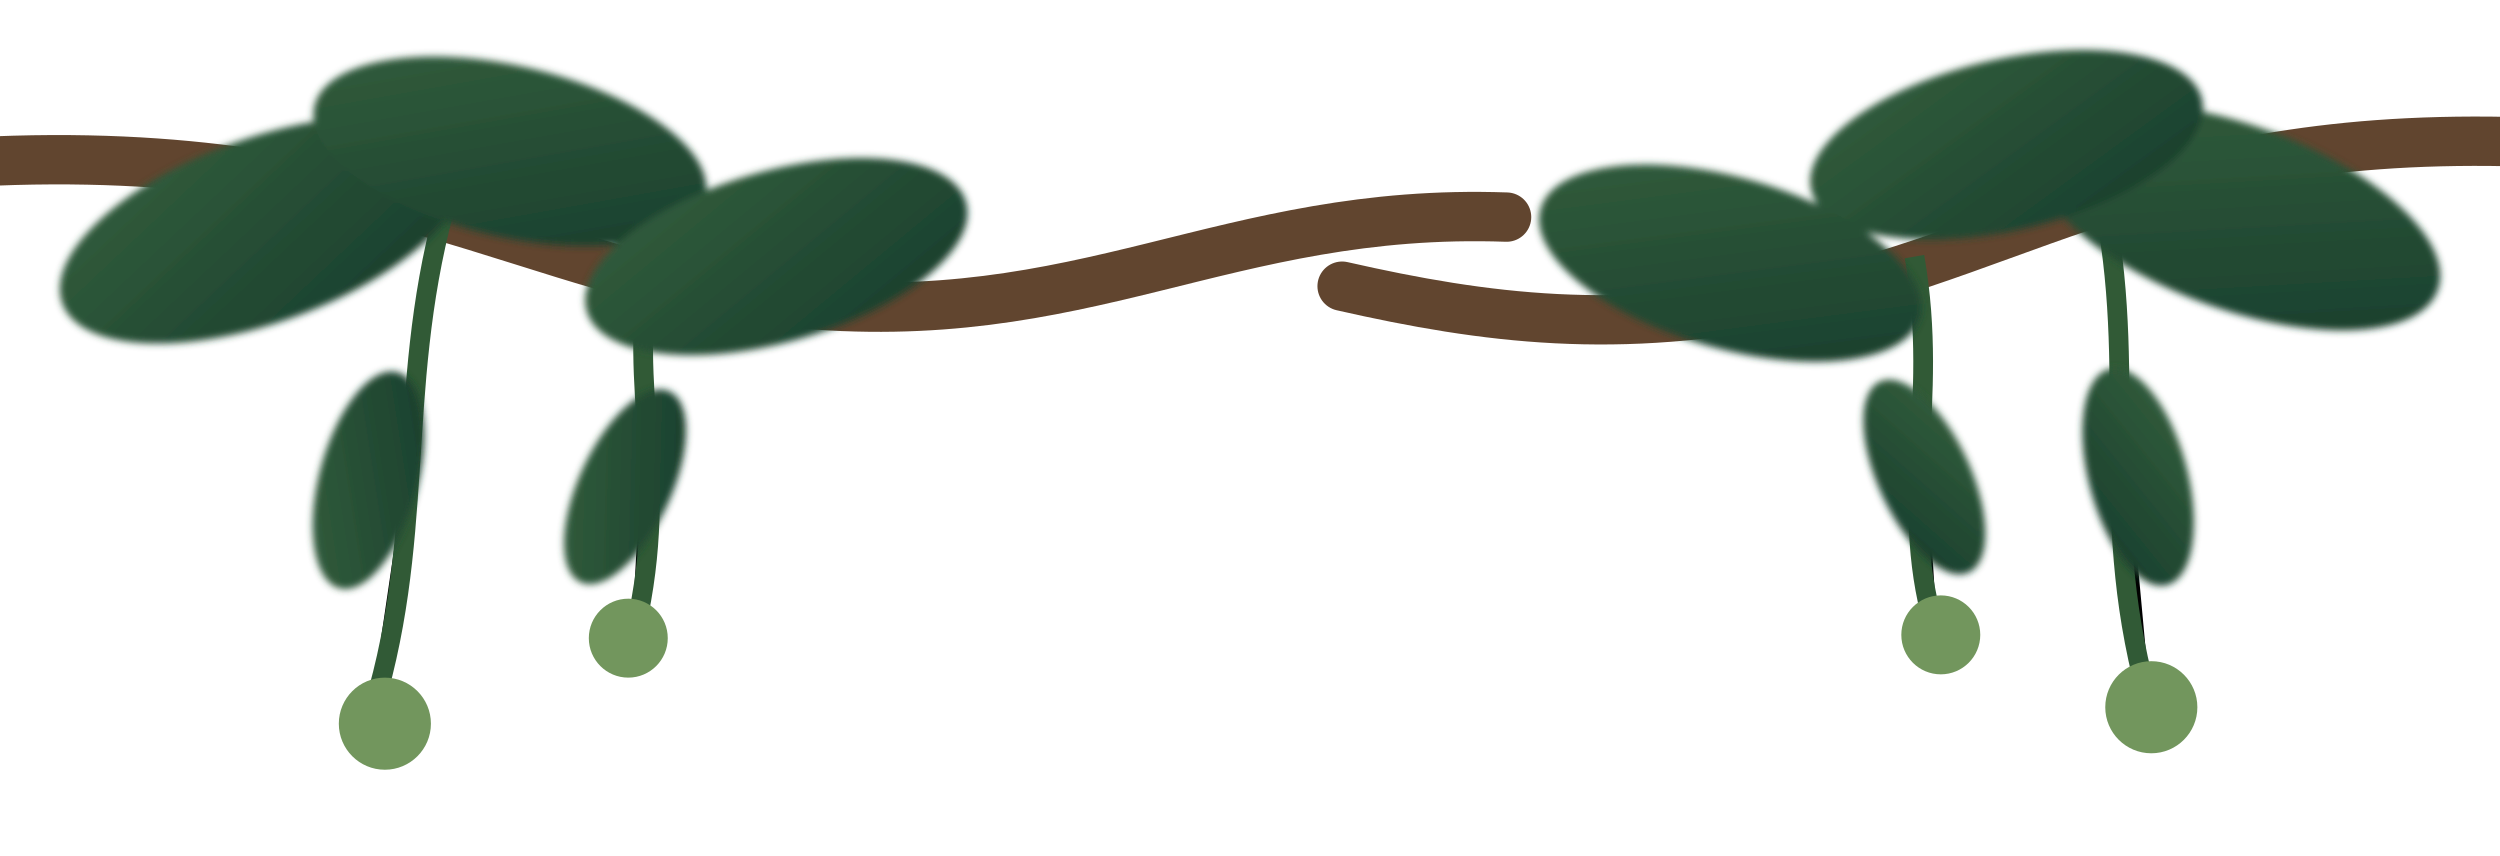
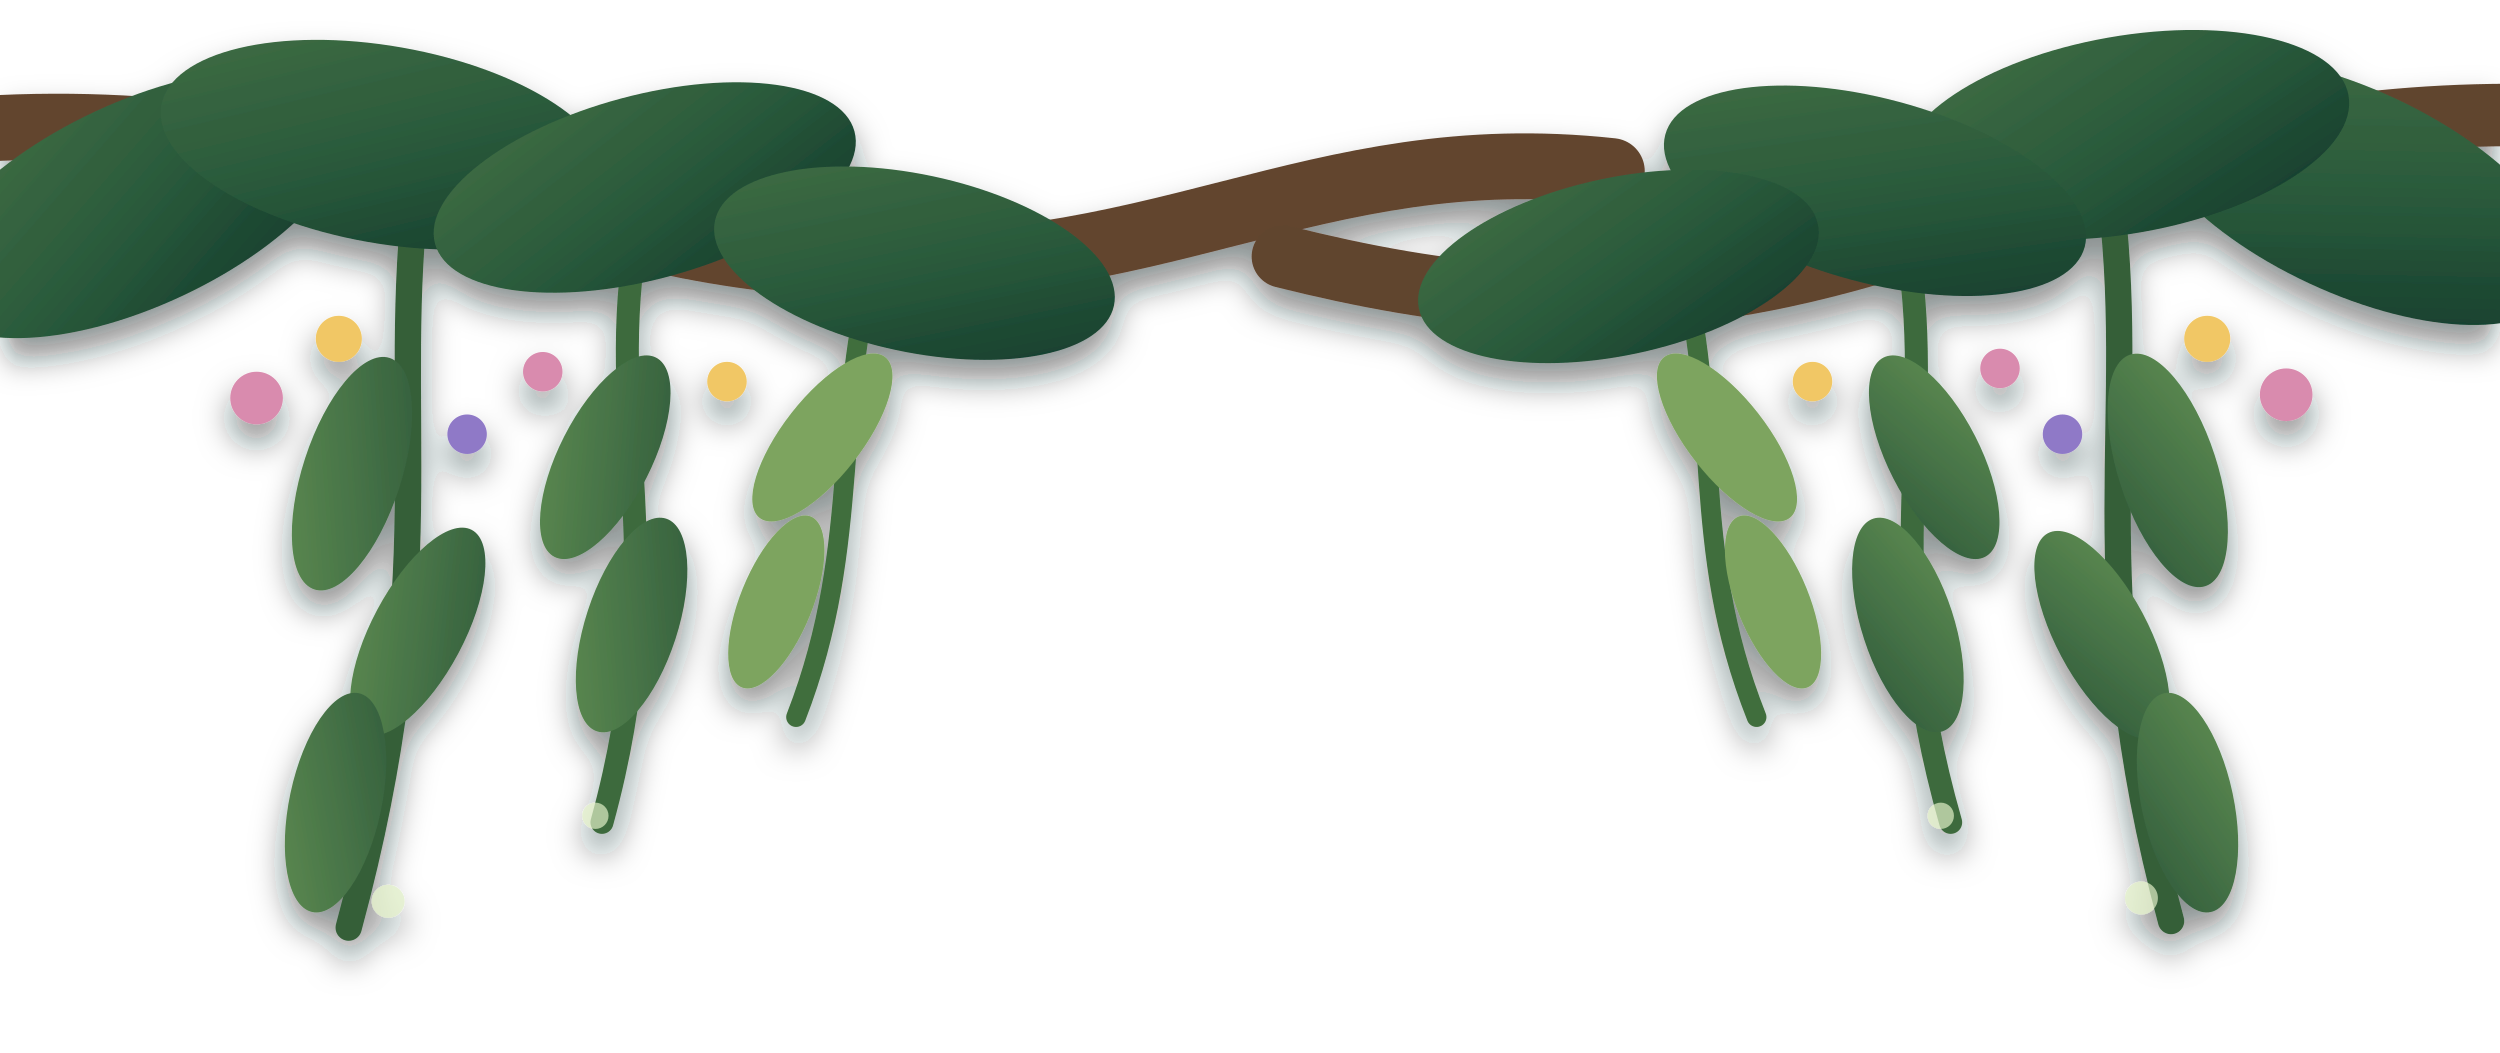
- <svg xmlns="http://www.w3.org/2000/svg" viewBox="0 0 760 260">
+ <svg xmlns="http://www.w3.org/2000/svg" viewBox="0 0 760 320">
  <defs>
-     <linearGradient id="l" x1="0" y1="0" x2="1" y2="1">
-       <stop stop-color="#345f3d" />
-       <stop offset="1" stop-color="#173c2c" />
+     <linearGradient id="leaf" x1="0" y1="0" x2="1" y2="1">
+       <stop stop-color="#426f45" />
+       <stop offset=".55" stop-color="#28583a" />
+       <stop offset="1" stop-color="#12382b" />
    </linearGradient>
-     <filter id="b">
-       <feGaussianBlur stdDeviation="1.2" />
+     <linearGradient id="leaf2" x1="0" y1="0" x2="1" y2="1">
+       <stop stop-color="#5e8c52" />
+       <stop offset="1" stop-color="#315c3c" />
+     </linearGradient>
+     <filter id="sh">
+       <feDropShadow dx="0" dy="6" stdDeviation="5" flood-color="#09251d" flood-opacity=".5" />
    </filter>
  </defs>
-   <g fill="none" stroke="#61452f" stroke-width="15" stroke-linecap="round">
-     <path d="M-20 50 C115 40 160 85 240 92 C330 101 372 63 458 66" />
-     <path d="M785 44 C660 36 620 75 545 91 C492 102 452 97 408 87" />
-   </g>
-   <g stroke="#315a36" stroke-width="6">
-     <path d="M135 64 C120 120 130 165 112 220" />
-     <path d="M198 78 C190 120 205 145 192 196" />
-     <path d="M640 64 C650 118 637 158 654 216" />
-     <path d="M582 78 C590 124 576 153 589 194" />
-   </g>
-   <g fill="url(#l)" filter="url(#b)">
-     <ellipse cx="80" cy="70" rx="65" ry="28" transform="rotate(-20 80 70)" />
-     <ellipse cx="155" cy="46" rx="61" ry="26" transform="rotate(13 155 46)" />
-     <ellipse cx="236" cy="78" rx="60" ry="26" transform="rotate(-16 236 78)" />
-     <ellipse cx="680" cy="66" rx="65" ry="28" transform="rotate(20 680 66)" />
-     <ellipse cx="610" cy="44" rx="61" ry="26" transform="rotate(-13 610 44)" />
-     <ellipse cx="526" cy="80" rx="60" ry="26" transform="rotate(16 526 80)" />
-     <ellipse cx="112" cy="146" rx="34" ry="15" transform="rotate(-75 112 146)" />
-     <ellipse cx="190" cy="148" rx="32" ry="14" transform="rotate(-65 190 148)" />
-     <ellipse cx="650" cy="145" rx="34" ry="15" transform="rotate(75 650 145)" />
-     <ellipse cx="585" cy="145" rx="32" ry="14" transform="rotate(65 585 145)" />
-   </g>
-   <g fill="#72965d">
-     <circle cx="117" cy="220" r="14" />
-     <circle cx="191" cy="194" r="12" />
-     <circle cx="654" cy="215" r="14" />
-     <circle cx="590" cy="193" r="12" />
+   <g filter="url(#sh)">
+     <g fill="none" stroke-linecap="round">
+       <path d="M-35 42 C95 25 160 75 250 80 C352 87 398 42 490 52" stroke="#62452f" stroke-width="20" />
+       <path d="M795 36 C675 28 617 68 542 84 C486 96 438 90 390 78" stroke="#61442f" stroke-width="19" />
+       <path d="M127 54 C118 126 135 175 106 282" stroke="#355f39" stroke-width="8" />
+       <path d="M194 69 C183 128 205 170 183 250" stroke="#3c6b3d" stroke-width="7" />
+       <path d="M268 73 C252 122 263 164 242 218" stroke="#416e3e" stroke-width="6" />
+       <path d="M641 55 C651 126 632 176 660 280" stroke="#355f39" stroke-width="8" />
+       <path d="M579 70 C590 129 570 170 593 250" stroke="#3c6b3d" stroke-width="7" />
+       <path d="M510 76 C524 126 513 165 534 218" stroke="#416e3e" stroke-width="6" />
+     </g>
+     <g fill="url(#leaf)">
+       <ellipse cx="42" cy="62" rx="70" ry="31" transform="rotate(-25 42 62)" />
+       <ellipse cx="117" cy="44" rx="69" ry="30" transform="rotate(10 117 44)" />
+       <ellipse cx="196" cy="57" rx="66" ry="28" transform="rotate(-15 196 57)" />
+       <ellipse cx="278" cy="80" rx="62" ry="27" transform="rotate(12 278 80)" />
+       <ellipse cx="715" cy="58" rx="70" ry="31" transform="rotate(25 715 58)" />
+       <ellipse cx="646" cy="41" rx="69" ry="30" transform="rotate(-10 646 41)" />
+       <ellipse cx="570" cy="58" rx="66" ry="28" transform="rotate(15 570 58)" />
+       <ellipse cx="492" cy="81" rx="62" ry="27" transform="rotate(-12 492 81)" />
+     </g>
+     <g fill="url(#leaf2)">
+       <ellipse cx="107" cy="144" rx="37" ry="15" transform="rotate(-72 107 144)" />
+       <ellipse cx="127" cy="192" rx="35" ry="14" transform="rotate(-62 127 192)" />
+       <ellipse cx="102" cy="244" rx="34" ry="14" transform="rotate(-78 102 244)" />
+       <ellipse cx="184" cy="139" rx="34" ry="14" transform="rotate(-63 184 139)" />
+       <ellipse cx="192" cy="190" rx="34" ry="14" transform="rotate(-72 192 190)" />
+       <ellipse cx="659" cy="143" rx="37" ry="15" transform="rotate(72 659 143)" />
+       <ellipse cx="639" cy="193" rx="35" ry="14" transform="rotate(62 639 193)" />
+       <ellipse cx="665" cy="244" rx="34" ry="14" transform="rotate(78 665 244)" />
+       <ellipse cx="588" cy="139" rx="34" ry="14" transform="rotate(63 588 139)" />
+       <ellipse cx="580" cy="190" rx="34" ry="14" transform="rotate(72 580 190)" />
+     </g>
+     <g fill="#7da45e">
+       <ellipse cx="250" cy="133" rx="31" ry="12" transform="rotate(-52 250 133)" />
+       <ellipse cx="525" cy="133" rx="31" ry="12" transform="rotate(52 525 133)" />
+       <ellipse cx="236" cy="183" rx="28" ry="11" transform="rotate(-68 236 183)" />
+       <ellipse cx="539" cy="183" rx="28" ry="11" transform="rotate(68 539 183)" />
+     </g>
+     <g fill="#d98bae">
+       <circle cx="78" cy="121" r="8" />
+       <circle cx="165" cy="113" r="6" />
+       <circle cx="695" cy="120" r="8" />
+       <circle cx="608" cy="112" r="6" />
+     </g>
+     <g fill="#f1c765">
+       <circle cx="103" cy="103" r="7" />
+       <circle cx="221" cy="116" r="6" />
+       <circle cx="671" cy="103" r="7" />
+       <circle cx="551" cy="116" r="6" />
+     </g>
+     <g fill="#8f79c7">
+       <circle cx="142" cy="132" r="6" />
+       <circle cx="627" cy="132" r="6" />
+     </g>
+     <g fill="#dfeec6" opacity=".7">
+       <circle cx="118" cy="274" r="5" />
+       <circle cx="181" cy="248" r="4" />
+       <circle cx="651" cy="273" r="5" />
+       <circle cx="590" cy="248" r="4" />
+     </g>
  </g>
</svg>
